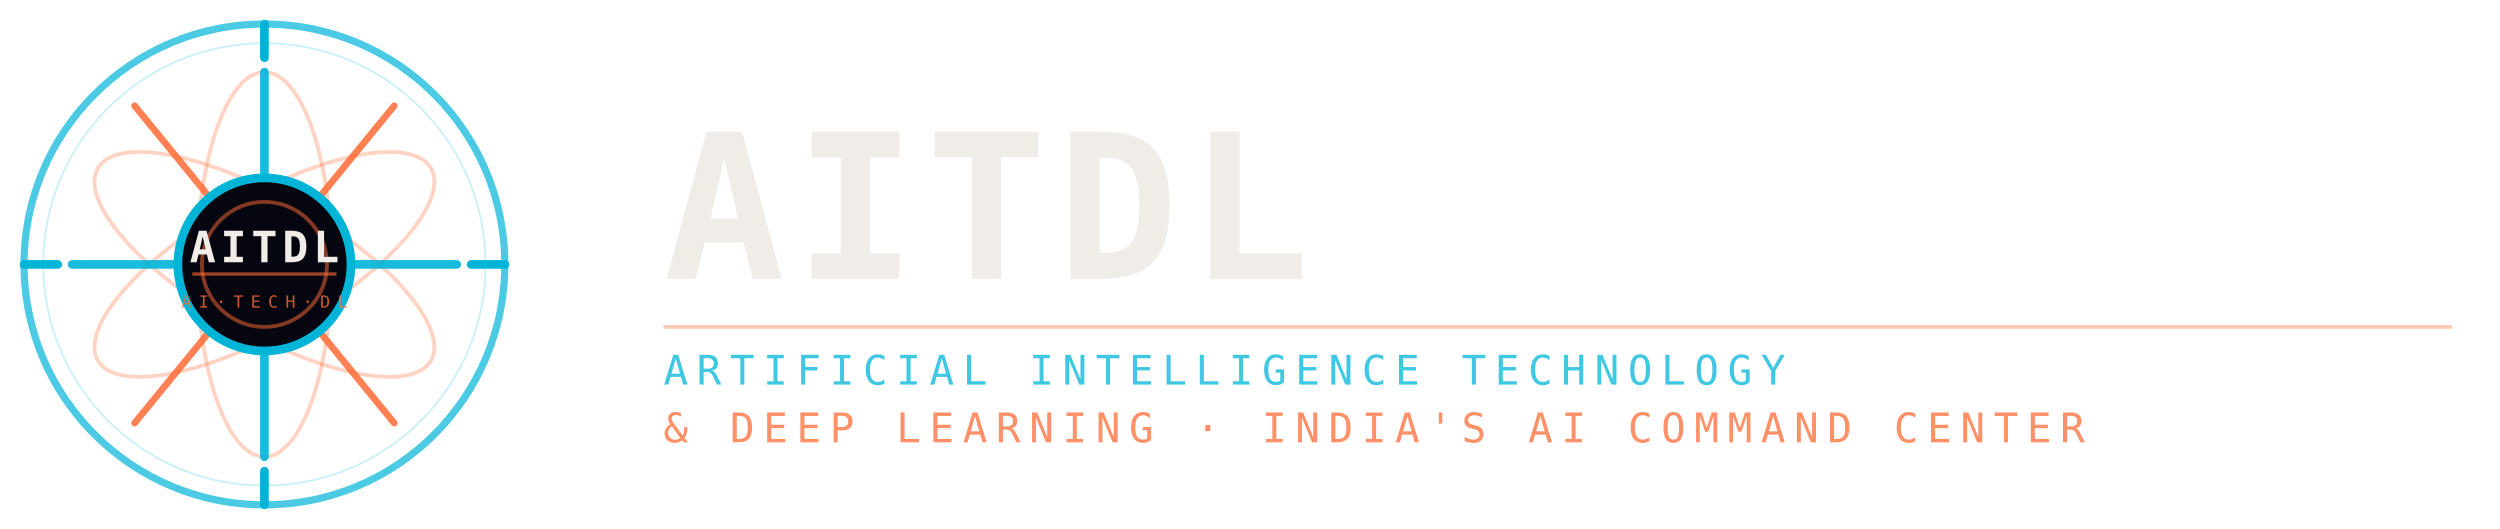
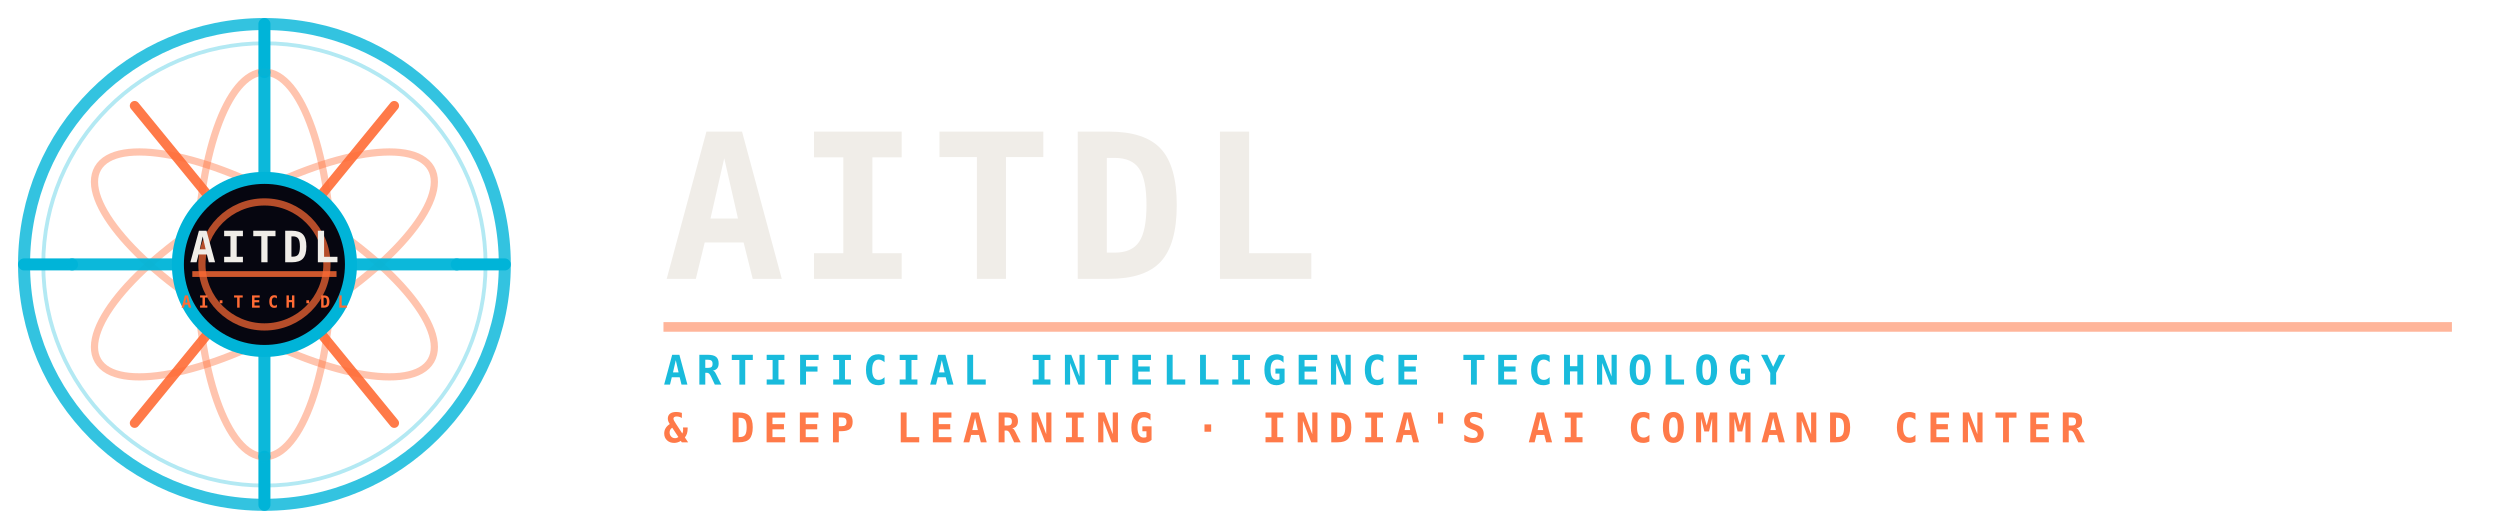
<svg xmlns="http://www.w3.org/2000/svg" viewBox="0 0 520 110">
-   <circle cx="55" cy="55" r="50" fill="none" stroke="#00B4D8" stroke-width="1.5" opacity="0.7" />
-   <circle cx="55" cy="55" r="46" fill="none" stroke="#00B4D8" stroke-width="0.4" opacity="0.2" />
+   <circle cx="55" cy="55" r="50" fill="none" stroke="#00B4D8" stroke-width="2.5" opacity="0.8" />
+   <circle cx="55" cy="55" r="46" fill="none" stroke="#00B4D8" stroke-width="0.8" opacity="0.3" />
  <g stroke="#00B4D8" stroke-linecap="round">
-     <line x1="55" y1="5" x2="55" y2="12" stroke-width="1.8" />
-     <line x1="55" y1="98" x2="55" y2="105" stroke-width="1.8" />
-     <line x1="5" y1="55" x2="12" y2="55" stroke-width="1.8" />
-     <line x1="98" y1="55" x2="105" y2="55" stroke-width="1.8" />
+     <line x1="55" y1="5" x2="55" y2="15" stroke-width="2.5" />
+     <line x1="55" y1="95" x2="55" y2="105" stroke-width="2.5" />
+     <line x1="5" y1="55" x2="15" y2="55" stroke-width="2.5" />
+     <line x1="95" y1="55" x2="105" y2="55" stroke-width="2.5" />
  </g>
-   <ellipse cx="55" cy="55" rx="40" ry="14" fill="none" stroke="#FF6B35" stroke-width="0.8" opacity="0.3" transform="rotate(-30 55 55)" />
-   <ellipse cx="55" cy="55" rx="40" ry="14" fill="none" stroke="#FF6B35" stroke-width="0.8" opacity="0.3" transform="rotate(30 55 55)" />
-   <ellipse cx="55" cy="55" rx="40" ry="14" fill="none" stroke="#FF6B35" stroke-width="0.8" opacity="0.3" transform="rotate(90 55 55)" />
-   <line x1="55" y1="15" x2="55" y2="55" stroke="#00B4D8" stroke-width="1.8" opacity="0.9" stroke-linecap="round" />
-   <line x1="82" y1="22" x2="55" y2="55" stroke="#FF6B35" stroke-width="1.4" opacity="0.85" stroke-linecap="round" />
-   <line x1="95" y1="55" x2="55" y2="55" stroke="#00B4D8" stroke-width="1.8" opacity="0.9" stroke-linecap="round" />
-   <line x1="82" y1="88" x2="55" y2="55" stroke="#FF6B35" stroke-width="1.4" opacity="0.85" stroke-linecap="round" />
-   <line x1="55" y1="95" x2="55" y2="55" stroke="#00B4D8" stroke-width="1.8" opacity="0.9" stroke-linecap="round" />
-   <line x1="28" y1="88" x2="55" y2="55" stroke="#FF6B35" stroke-width="1.4" opacity="0.85" stroke-linecap="round" />
-   <line x1="15" y1="55" x2="55" y2="55" stroke="#00B4D8" stroke-width="1.8" opacity="0.9" stroke-linecap="round" />
-   <line x1="28" y1="22" x2="55" y2="55" stroke="#FF6B35" stroke-width="1.4" opacity="0.85" stroke-linecap="round" />
-   <circle cx="55" cy="55" r="18" fill="#060610" stroke="#00B4D8" stroke-width="1.8" />
-   <circle cx="55" cy="55" r="13" fill="none" stroke="#FF6B35" stroke-width="0.8" opacity="0.5" />
-   <text x="55" y="52" font-family="monospace" font-weight="700" font-size="9" fill="#F0EDE8" text-anchor="middle" dominant-baseline="middle" letter-spacing="1">AITDL</text>
-   <line x1="40" y1="57" x2="70" y2="57" stroke="#FF6B35" stroke-width="0.7" opacity="0.6" />
-   <text x="55" y="63" font-family="monospace" font-size="3.5" fill="#FF6B35" text-anchor="middle" dominant-baseline="middle" letter-spacing="1.5" opacity="0.8">AI·TECH·DL</text>
-   <line x1="120" y1="12" x2="120" y2="98" stroke="rgba(255,255,255,0.07)" stroke-width="1" />
-   <text x="138" y="58" font-family="monospace" font-weight="700" font-size="42" fill="#F0EDE8" letter-spacing="2">AITDL</text>
-   <line x1="138" y1="68" x2="510" y2="68" stroke="#FF6B35" stroke-width="0.8" opacity="0.35" />
-   <text x="138" y="80" font-family="monospace" font-size="8.5" fill="#00B4D8" letter-spacing="1.8" opacity="0.75">ARTIFICIAL INTELLIGENCE TECHNOLOGY</text>
-   <text x="138" y="92" font-family="monospace" font-size="8.5" fill="#FF6B35" letter-spacing="1.8" opacity="0.75">&amp; DEEP LEARNING · INDIA'S AI COMMAND CENTER</text>
+   <ellipse cx="55" cy="55" rx="40" ry="14" fill="none" stroke="#FF6B35" stroke-width="1.5" opacity="0.4" transform="rotate(-30 55 55)" />
+   <ellipse cx="55" cy="55" rx="40" ry="14" fill="none" stroke="#FF6B35" stroke-width="1.5" opacity="0.4" transform="rotate(30 55 55)" />
+   <ellipse cx="55" cy="55" rx="40" ry="14" fill="none" stroke="#FF6B35" stroke-width="1.5" opacity="0.4" transform="rotate(90 55 55)" />
+   <line x1="55" y1="15" x2="55" y2="55" stroke="#00B4D8" stroke-width="2.5" opacity="0.95" stroke-linecap="round" />
+   <line x1="82" y1="22" x2="55" y2="55" stroke="#FF6B35" stroke-width="2" opacity="0.9" stroke-linecap="round" />
+   <line x1="95" y1="55" x2="55" y2="55" stroke="#00B4D8" stroke-width="2.5" opacity="0.95" stroke-linecap="round" />
+   <line x1="82" y1="88" x2="55" y2="55" stroke="#FF6B35" stroke-width="2" opacity="0.9" stroke-linecap="round" />
+   <line x1="55" y1="95" x2="55" y2="55" stroke="#00B4D8" stroke-width="2.5" opacity="0.95" stroke-linecap="round" />
+   <line x1="28" y1="88" x2="55" y2="55" stroke="#FF6B35" stroke-width="2" opacity="0.9" stroke-linecap="round" />
+   <line x1="15" y1="55" x2="55" y2="55" stroke="#00B4D8" stroke-width="2.5" opacity="0.95" stroke-linecap="round" />
+   <line x1="28" y1="22" x2="55" y2="55" stroke="#FF6B35" stroke-width="2" opacity="0.9" stroke-linecap="round" />
+   <circle cx="55" cy="55" r="18" fill="#060610" stroke="#00B4D8" stroke-width="2.5" />
+   <circle cx="55" cy="55" r="13" fill="none" stroke="#FF6B35" stroke-width="1.5" opacity="0.7" />
+   <text x="55" y="52" font-family="monospace" font-weight="900" font-size="9" fill="#F0EDE8" text-anchor="middle" dominant-baseline="middle" letter-spacing="1">AITDL</text>
+   <line x1="40" y1="57" x2="70" y2="57" stroke="#FF6B35" stroke-width="1.2" opacity="0.8" />
+   <text x="55" y="63" font-family="monospace" font-weight="bold" font-size="3.5" fill="#FF6B35" text-anchor="middle" dominant-baseline="middle" letter-spacing="1.5" opacity="1">AI·TECH·DL</text>
+   <line x1="120" y1="12" x2="120" y2="98" stroke="rgba(255,255,255,0.15)" stroke-width="1.5" />
+   <text x="138" y="58" font-family="monospace" font-weight="900" font-size="42" fill="#F0EDE8" letter-spacing="2.5">AITDL</text>
+   <line x1="138" y1="68" x2="510" y2="68" stroke="#FF6B35" stroke-width="2" opacity="0.5" />
+   <text x="138" y="80" font-family="monospace" font-weight="bold" font-size="8.5" fill="#00B4D8" letter-spacing="1.8" opacity="0.9">ARTIFICIAL INTELLIGENCE TECHNOLOGY</text>
+   <text x="138" y="92" font-family="monospace" font-weight="bold" font-size="8.5" fill="#FF6B35" letter-spacing="1.8" opacity="0.9">&amp; DEEP LEARNING · INDIA'S AI COMMAND CENTER</text>
</svg>
